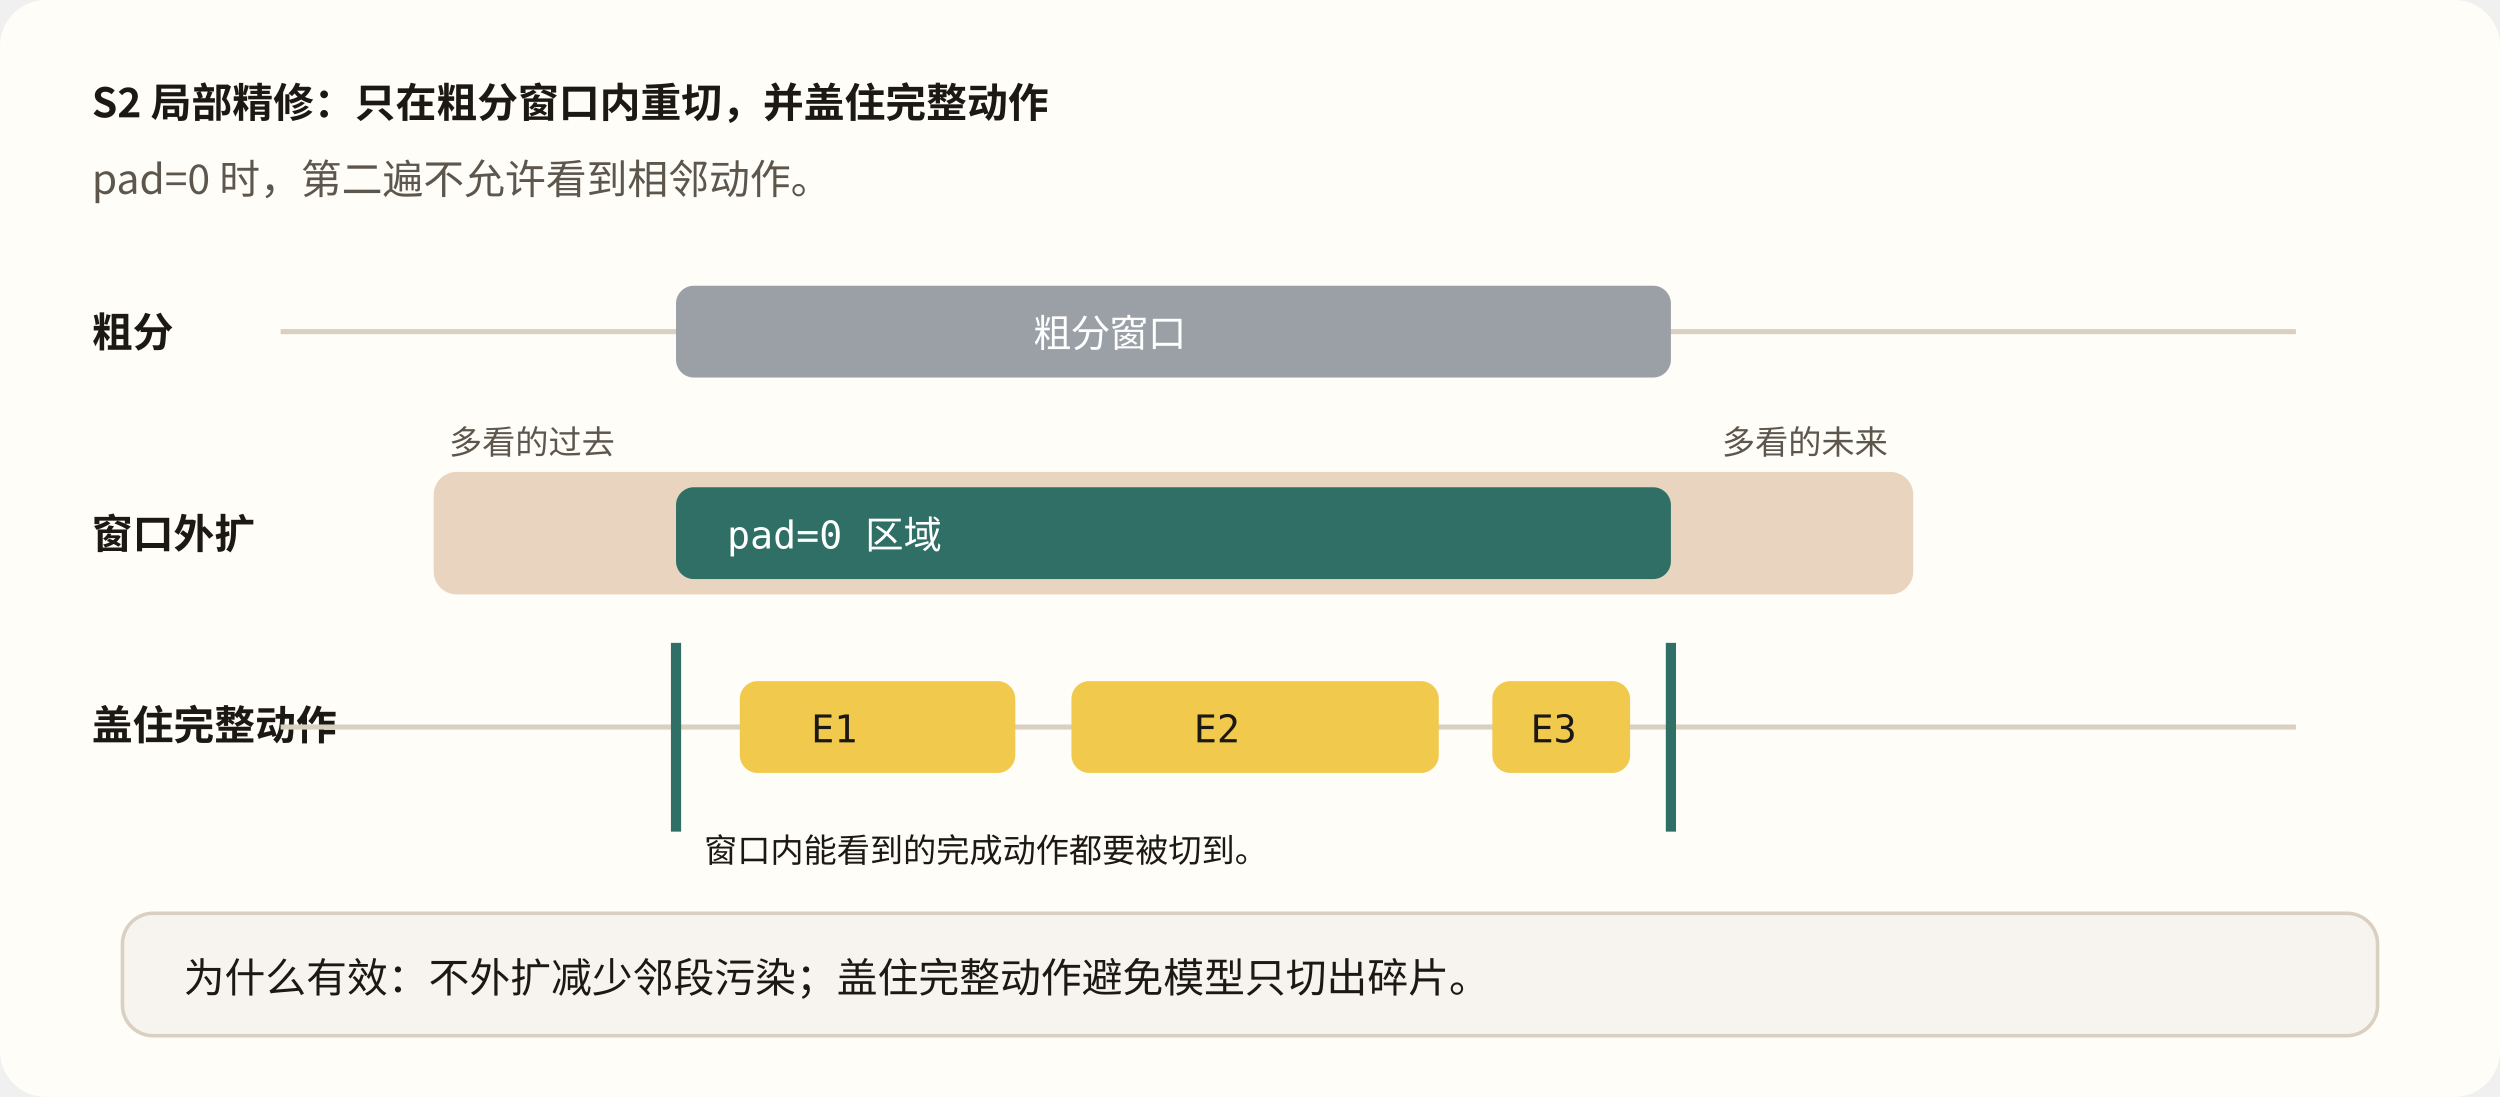
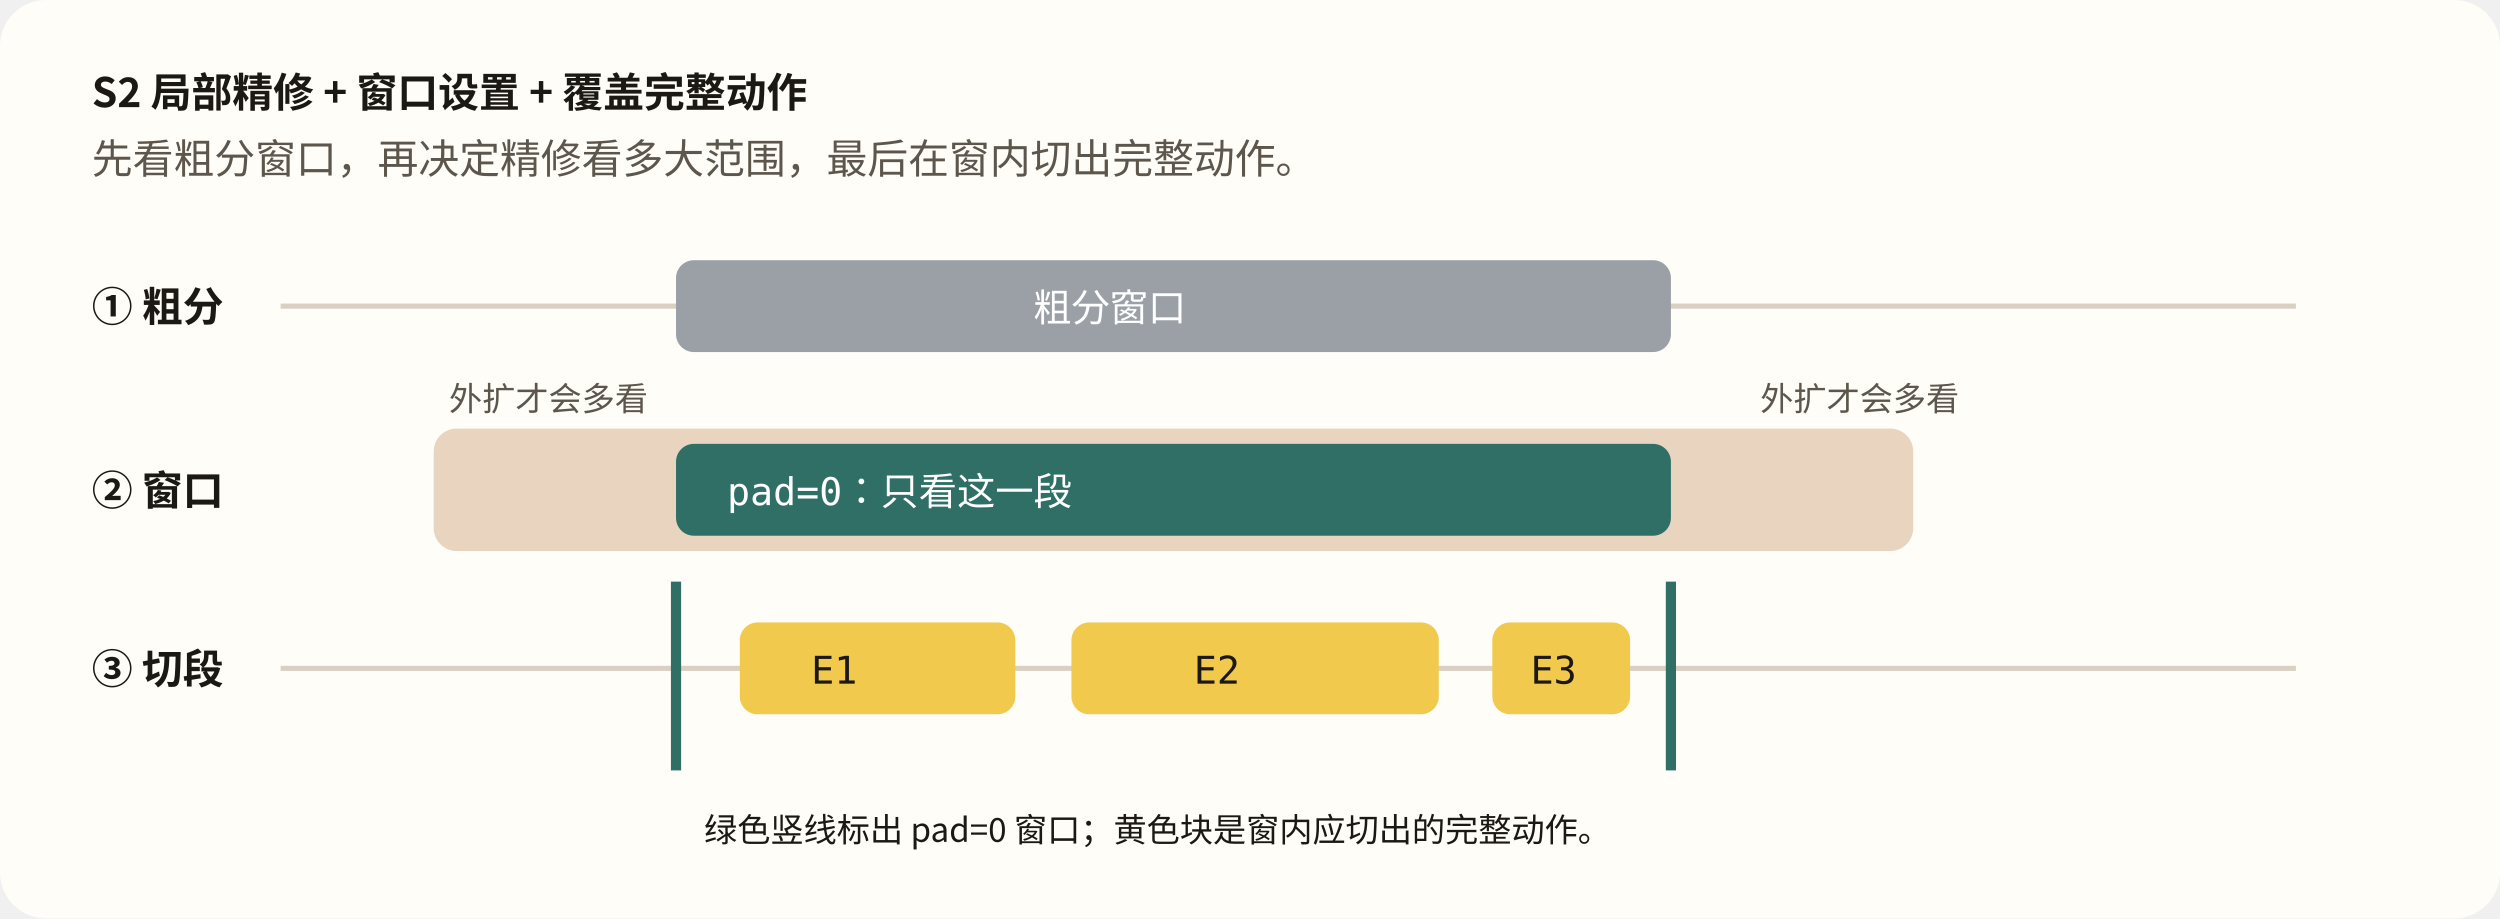
- <svg xmlns="http://www.w3.org/2000/svg" viewBox="0 0 980 430" role="img" aria-labelledby="title desc">
+ <svg xmlns="http://www.w3.org/2000/svg" viewBox="0 0 980 360" role="img" aria-labelledby="title desc">
  <defs>
    <style>
      .bg{fill:#fffdf8}.ink{fill:#1c1914}.muted{fill:#5c564c}.axis{stroke:#d9d0c2;stroke-width:2}.coarse{fill:#9aa0a6}
-       .pad{fill:#e8d4bf}.local{fill:#2f6f66}.event{fill:#f0c94d}.bad{fill:#c45c26}.box{fill:#f7f4ef;stroke:#d9d0c2;stroke-width:1.4}
+       .pad{fill:#e8d4bf}.local{fill:#2f6f66}.event{fill:#f0c94d}
      .txt{font:16px "IBM Plex Sans","Noto Sans CJK SC","PingFang SC","Microsoft YaHei",Arial,sans-serif}.mono{font:15px "IBM Plex Mono",monospace}.small{font-size:13px}.label{font-weight:700}
    </style>
  </defs>
-   <rect width="980" height="430" rx="18" class="bg" />
-   <text x="36" y="46" class="txt label ink">S2 局部精修：只在粗分窗口内重切，并盖住完整动作</text>
-   <text x="36" y="76" class="txt muted">pad=0 时，第二遍不允许看到相邻动作。</text>
-   <line x1="110" y1="130" x2="900" y2="130" class="axis" />
-   <text x="36" y="136" class="txt label ink">粗分</text>
-   <rect x="265" y="112" width="390" height="36" rx="7" class="coarse" />
-   <text x="405" y="136" class="mono" fill="#fff">粗分窗口</text>
-   <rect x="170" y="185" width="580" height="48" rx="9" class="pad" />
-   <rect x="265" y="191" width="390" height="36" rx="7" class="local" />
-   <text x="36" y="215" class="txt label ink">窗口外扩</text>
-   <text x="285" y="215" class="mono" fill="#fff">pad=0 区域</text>
-   <text x="176" y="178" class="txt small muted">多看的过去</text>
-   <text x="675" y="178" class="txt small muted">多看的未来</text>
-   <text x="36" y="290" class="txt label ink">盖住完整动作</text>
-   <line x1="110" y1="285" x2="900" y2="285" class="axis" />
-   <rect x="290" y="267" width="108" height="36" rx="7" class="event" />
-   <text x="318" y="291" class="mono ink">E1</text>
-   <rect x="420" y="267" width="144" height="36" rx="7" class="event" />
-   <text x="468" y="291" class="mono ink">E2</text>
-   <rect x="585" y="267" width="54" height="36" rx="7" class="event" />
-   <text x="600" y="291" class="mono ink">E3</text>
-   <path d="M265 252v74M655 252v74" stroke="#2f6f66" stroke-width="4" />
-   <text x="276" y="338" class="txt small ink">窗口内能看到的完成动作都要被切到。</text>
-   <rect x="48" y="358" width="884" height="48" rx="12" class="box" />
-   <text x="72" y="389" class="txt ink">为什么有效：不外扩减少邻段污染；盖住完整动作避免模型只切出碎片。</text>
+   <rect width="980" height="360" rx="18" class="bg" />
+   <text x="36" y="42" class="txt label ink">S2 局部精修 + 窗口设置 + 覆盖完整动作</text>
+   <text x="36" y="68" class="txt muted">先看粗分窗口，再决定精修看多大范围，最后在窗内切出完整动作。</text>
+   <line x1="110" y1="120" x2="900" y2="120" class="axis" />
+   <text x="36" y="126" class="txt label ink">① 粗分</text>
+   <rect x="265" y="102" width="390" height="36" rx="7" class="coarse" />
+   <text x="405" y="126" class="mono" fill="#fff">粗分窗口</text>
+   <rect x="170" y="168" width="580" height="48" rx="9" class="pad" />
+   <rect x="265" y="174" width="390" height="36" rx="7" class="local" />
+   <text x="36" y="198" class="txt label ink">② 窗口</text>
+   <text x="285" y="198" class="mono" fill="#fff">pad=0：只看这一段</text>
+   <text x="176" y="161" class="txt small muted">外扩才会多看</text>
+   <text x="690" y="161" class="txt small muted">外扩才会多看</text>
+   <text x="36" y="268" class="txt label ink">③ 切段</text>
+   <line x1="110" y1="262" x2="900" y2="262" class="axis" />
+   <rect x="290" y="244" width="108" height="36" rx="7" class="event" />
+   <text x="318" y="268" class="mono ink">E1</text>
+   <rect x="420" y="244" width="144" height="36" rx="7" class="event" />
+   <text x="468" y="268" class="mono ink">E2</text>
+   <rect x="585" y="244" width="54" height="36" rx="7" class="event" />
+   <text x="600" y="268" class="mono ink">E3</text>
+   <path d="M265 228v74M655 228v74" stroke="#2f6f66" stroke-width="4" />
+   <text x="276" y="330" class="txt small ink">绿色竖线标出 pad=0 窗口；黄色块是窗内应切出的完整动作。</text>
</svg>
